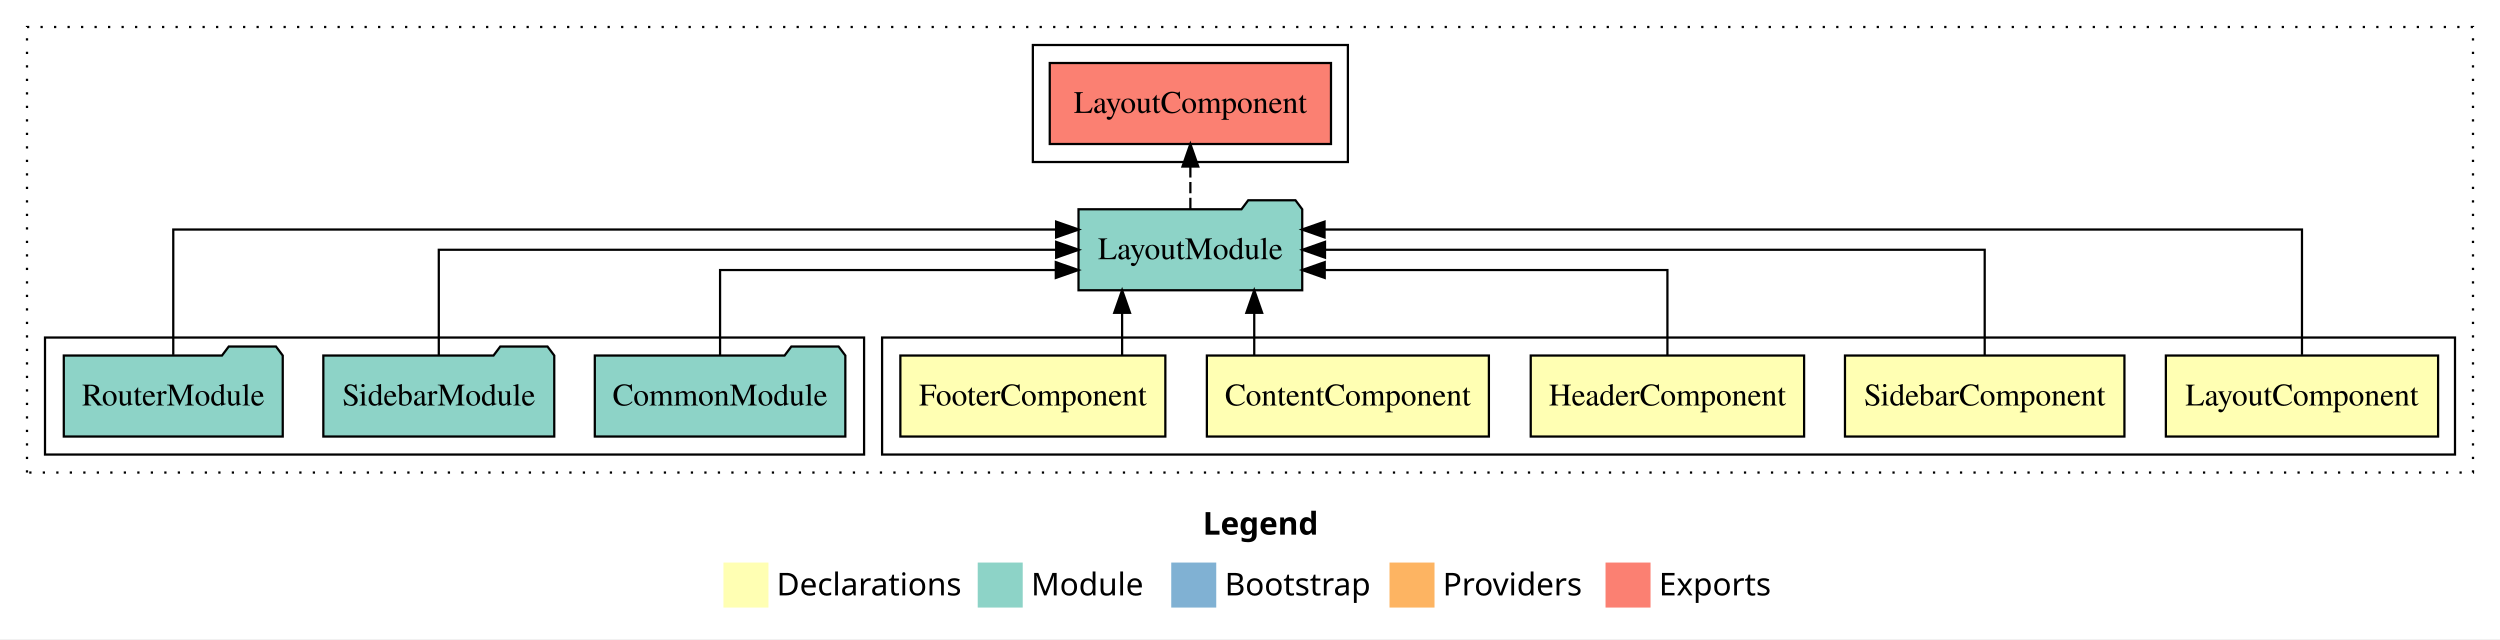
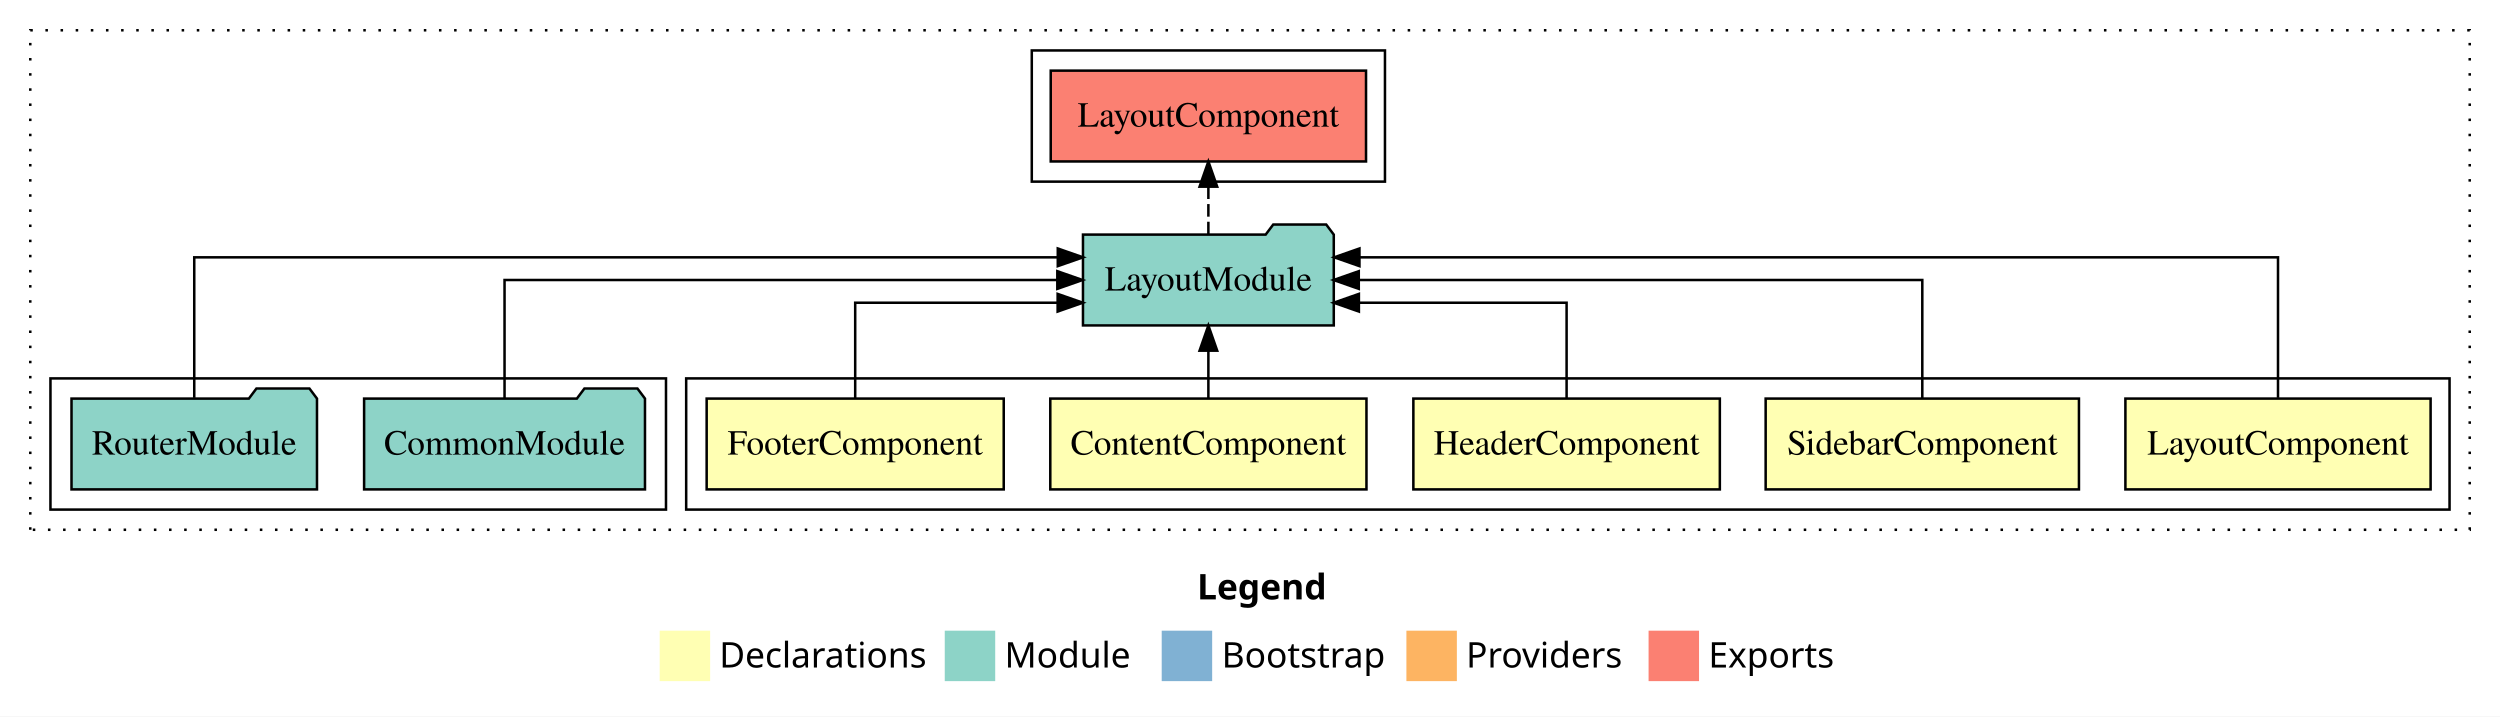
- <svg xmlns="http://www.w3.org/2000/svg" width="1111pt" height="284pt" viewBox="0.00 0.00 1111.00 284.00">
+ <svg xmlns="http://www.w3.org/2000/svg" width="991pt" height="284pt" viewBox="0.00 0.00 991.00 284.00">
  <g id="graph0" class="graph" transform="scale(1 1) rotate(0) translate(4 280)">
-     <polygon fill="white" stroke="none" points="-4,4 -4,-280 1107,-280 1107,4 -4,4" />
-     <text text-anchor="start" x="530.509" y="-42.4" font-family="sans-serif" font-weight="bold" font-size="14.00">Legend</text>
-     <polygon fill="#ffffb3" stroke="none" points="317.5,-10 317.5,-30 337.5,-30 337.5,-10 317.5,-10" />
-     <text text-anchor="start" x="341.129" y="-15.4" font-family="sans-serif" font-size="14.00">  Declarations</text>
-     <polygon fill="#8dd3c7" stroke="none" points="430.5,-10 430.5,-30 450.5,-30 450.5,-10 430.5,-10" />
-     <text text-anchor="start" x="454.225" y="-15.4" font-family="sans-serif" font-size="14.00">  Module</text>
-     <polygon fill="#80b1d3" stroke="none" points="516.5,-10 516.5,-30 536.5,-30 536.5,-10 516.5,-10" />
-     <text text-anchor="start" x="540.281" y="-15.4" font-family="sans-serif" font-size="14.00">  Bootstrap</text>
-     <polygon fill="#fdb462" stroke="none" points="613.5,-10 613.5,-30 633.5,-30 633.5,-10 613.5,-10" />
-     <text text-anchor="start" x="637.173" y="-15.4" font-family="sans-serif" font-size="14.00">  Providers</text>
-     <polygon fill="#fb8072" stroke="none" points="709.5,-10 709.5,-30 729.5,-30 729.5,-10 709.5,-10" />
-     <text text-anchor="start" x="733.226" y="-15.4" font-family="sans-serif" font-size="14.00">  Exports</text>
+     <polygon fill="white" stroke="none" points="-4,4 -4,-280 987,-280 987,4 -4,4" />
+     <text text-anchor="start" x="470.509" y="-42.4" font-family="sans-serif" font-weight="bold" font-size="14.00">Legend</text>
+     <polygon fill="#ffffb3" stroke="none" points="257.5,-10 257.5,-30 277.5,-30 277.5,-10 257.5,-10" />
+     <text text-anchor="start" x="281.129" y="-15.4" font-family="sans-serif" font-size="14.00">  Declarations</text>
+     <polygon fill="#8dd3c7" stroke="none" points="370.5,-10 370.5,-30 390.5,-30 390.5,-10 370.5,-10" />
+     <text text-anchor="start" x="394.225" y="-15.4" font-family="sans-serif" font-size="14.00">  Module</text>
+     <polygon fill="#80b1d3" stroke="none" points="456.5,-10 456.5,-30 476.5,-30 476.5,-10 456.5,-10" />
+     <text text-anchor="start" x="480.281" y="-15.4" font-family="sans-serif" font-size="14.00">  Bootstrap</text>
+     <polygon fill="#fdb462" stroke="none" points="553.5,-10 553.5,-30 573.5,-30 573.5,-10 553.5,-10" />
+     <text text-anchor="start" x="577.173" y="-15.4" font-family="sans-serif" font-size="14.00">  Providers</text>
+     <polygon fill="#fb8072" stroke="none" points="649.5,-10 649.5,-30 669.5,-30 669.5,-10 649.5,-10" />
+     <text text-anchor="start" x="673.226" y="-15.4" font-family="sans-serif" font-size="14.00">  Exports</text>
    <g id="clust1" class="cluster">
-       <polygon fill="none" stroke="black" stroke-dasharray="1,5" points="8,-70 8,-268 1095,-268 1095,-70 8,-70" />
+       <polygon fill="none" stroke="black" stroke-dasharray="1,5" points="8,-70 8,-268 975,-268 975,-70 8,-70" />
    </g>
    <g id="clust2" class="cluster">
-       <polygon fill="none" stroke="black" points="388,-78 388,-130 1087,-130 1087,-78 388,-78" />
+       <polygon fill="none" stroke="black" points="268,-78 268,-130 967,-130 967,-78 268,-78" />
    </g>
    <g id="clust8" class="cluster">
-       <polygon fill="none" stroke="black" points="16,-78 16,-130 380,-130 380,-78 16,-78" />
+       <polygon fill="none" stroke="black" points="16,-78 16,-130 260,-130 260,-78 16,-78" />
    </g>
    <g id="clust9" class="cluster">
-       <polygon fill="none" stroke="black" points="455,-208 455,-260 595,-260 595,-208 455,-208" />
+       <polygon fill="none" stroke="black" points="405,-208 405,-260 545,-260 545,-208 405,-208" />
    </g>
    <g id="node1" class="node">
-       <polygon fill="#ffffb3" stroke="black" points="1079.49,-122 958.51,-122 958.51,-86 1079.49,-86 1079.49,-122" />
-       <text text-anchor="middle" x="1019" y="-99.8" font-family="Times,serif" font-size="14.00">LayoutComponent</text>
+       <polygon fill="#ffffb3" stroke="black" points="959.49,-122 838.51,-122 838.51,-86 959.49,-86 959.49,-122" />
+       <text text-anchor="middle" x="899" y="-99.8" font-family="Times,serif" font-size="14.00">LayoutComponent</text>
    </g>
    <g id="node6" class="node">
-       <polygon fill="#8dd3c7" stroke="black" points="574.708,-187 571.708,-191 550.708,-191 547.708,-187 475.292,-187 475.292,-151 574.708,-151 574.708,-187" />
-       <text text-anchor="middle" x="525" y="-164.8" font-family="Times,serif" font-size="14.00">LayoutModule</text>
+       <polygon fill="#8dd3c7" stroke="black" points="524.708,-187 521.708,-191 500.708,-191 497.708,-187 425.292,-187 425.292,-151 524.708,-151 524.708,-187" />
+       <text text-anchor="middle" x="475" y="-164.8" font-family="Times,serif" font-size="14.00">LayoutModule</text>
    </g>
    <g id="edge1" class="edge">
-       <path fill="none" stroke="black" d="M1019,-122.292C1019,-144.206 1019,-178 1019,-178 1019,-178 584.628,-178 584.628,-178" />
-       <polygon fill="black" stroke="black" points="584.628,-174.5 574.628,-178 584.628,-181.5 584.628,-174.5" />
+       <path fill="none" stroke="black" d="M899,-122.292C899,-144.206 899,-178 899,-178 899,-178 534.885,-178 534.885,-178" />
+       <polygon fill="black" stroke="black" points="534.885,-174.5 524.885,-178 534.885,-181.5 534.885,-174.5" />
    </g>
    <g id="node2" class="node">
-       <polygon fill="#ffffb3" stroke="black" points="940.095,-122 815.905,-122 815.905,-86 940.095,-86 940.095,-122" />
-       <text text-anchor="middle" x="878" y="-99.8" font-family="Times,serif" font-size="14.00">SidebarComponent</text>
+       <polygon fill="#ffffb3" stroke="black" points="820.095,-122 695.905,-122 695.905,-86 820.095,-86 820.095,-122" />
+       <text text-anchor="middle" x="758" y="-99.8" font-family="Times,serif" font-size="14.00">SidebarComponent</text>
    </g>
    <g id="edge2" class="edge">
-       <path fill="none" stroke="black" d="M878,-122.106C878,-141.339 878,-169 878,-169 878,-169 584.828,-169 584.828,-169" />
-       <polygon fill="black" stroke="black" points="584.828,-165.5 574.828,-169 584.828,-172.5 584.828,-165.5" />
+       <path fill="none" stroke="black" d="M758,-122.106C758,-141.339 758,-169 758,-169 758,-169 534.619,-169 534.619,-169" />
+       <polygon fill="black" stroke="black" points="534.619,-165.5 524.619,-169 534.619,-172.5 534.619,-165.5" />
    </g>
    <g id="node3" class="node">
-       <polygon fill="#ffffb3" stroke="black" points="797.744,-122 676.256,-122 676.256,-86 797.744,-86 797.744,-122" />
-       <text text-anchor="middle" x="737" y="-99.8" font-family="Times,serif" font-size="14.00">HeaderComponent</text>
+       <polygon fill="#ffffb3" stroke="black" points="677.744,-122 556.256,-122 556.256,-86 677.744,-86 677.744,-122" />
+       <text text-anchor="middle" x="617" y="-99.8" font-family="Times,serif" font-size="14.00">HeaderComponent</text>
    </g>
    <g id="edge3" class="edge">
-       <path fill="none" stroke="black" d="M737,-122.027C737,-138.398 737,-160 737,-160 737,-160 584.705,-160 584.705,-160" />
-       <polygon fill="black" stroke="black" points="584.705,-156.5 574.705,-160 584.705,-163.5 584.705,-156.5" />
+       <path fill="none" stroke="black" d="M617,-122.027C617,-138.398 617,-160 617,-160 617,-160 534.665,-160 534.665,-160" />
+       <polygon fill="black" stroke="black" points="534.665,-156.5 524.665,-160 534.665,-163.5 534.665,-156.5" />
    </g>
    <g id="node4" class="node">
-       <polygon fill="#ffffb3" stroke="black" points="657.665,-122 532.335,-122 532.335,-86 657.665,-86 657.665,-122" />
-       <text text-anchor="middle" x="595" y="-99.8" font-family="Times,serif" font-size="14.00">ContentComponent</text>
+       <polygon fill="#ffffb3" stroke="black" points="537.665,-122 412.335,-122 412.335,-86 537.665,-86 537.665,-122" />
+       <text text-anchor="middle" x="475" y="-99.8" font-family="Times,serif" font-size="14.00">ContentComponent</text>
    </g>
    <g id="edge4" class="edge">
-       <path fill="none" stroke="black" d="M553.386,-122.106C553.386,-122.106 553.386,-140.991 553.386,-140.991" />
-       <polygon fill="black" stroke="black" points="549.886,-140.991 553.386,-150.991 556.886,-140.991 549.886,-140.991" />
+       <path fill="none" stroke="black" d="M475,-122.106C475,-122.106 475,-140.991 475,-140.991" />
+       <polygon fill="black" stroke="black" points="471.5,-140.991 475,-150.991 478.5,-140.991 471.5,-140.991" />
    </g>
    <g id="node5" class="node">
-       <polygon fill="#ffffb3" stroke="black" points="513.881,-122 396.119,-122 396.119,-86 513.881,-86 513.881,-122" />
-       <text text-anchor="middle" x="455" y="-99.8" font-family="Times,serif" font-size="14.00">FooterComponent</text>
+       <polygon fill="#ffffb3" stroke="black" points="393.881,-122 276.119,-122 276.119,-86 393.881,-86 393.881,-122" />
+       <text text-anchor="middle" x="335" y="-99.8" font-family="Times,serif" font-size="14.00">FooterComponent</text>
    </g>
    <g id="edge5" class="edge">
-       <path fill="none" stroke="black" d="M494.668,-122.106C494.668,-122.106 494.668,-140.991 494.668,-140.991" />
-       <polygon fill="black" stroke="black" points="491.168,-140.991 494.668,-150.991 498.168,-140.991 491.168,-140.991" />
+       <path fill="none" stroke="black" d="M335,-122.027C335,-138.398 335,-160 335,-160 335,-160 415.247,-160 415.247,-160" />
+       <polygon fill="black" stroke="black" points="415.247,-163.5 425.247,-160 415.247,-156.5 415.247,-163.5" />
    </g>
-     <g id="node10" class="node">
-       <polygon fill="#fb8072" stroke="black" points="587.491,-252 462.509,-252 462.509,-216 587.491,-216 587.491,-252" />
-       <text text-anchor="middle" x="525" y="-229.8" font-family="Times,serif" font-size="14.00">LayoutComponent </text>
+     <g id="node9" class="node">
+       <polygon fill="#fb8072" stroke="black" points="537.491,-252 412.509,-252 412.509,-216 537.491,-216 537.491,-252" />
+       <text text-anchor="middle" x="475" y="-229.8" font-family="Times,serif" font-size="14.00">LayoutComponent </text>
    </g>
-     <g id="edge9" class="edge">
-       <path fill="none" stroke="black" stroke-dasharray="5,2" d="M525,-187.106C525,-187.106 525,-205.991 525,-205.991" />
-       <polygon fill="black" stroke="black" points="521.5,-205.991 525,-215.991 528.5,-205.991 521.5,-205.991" />
+     <g id="edge8" class="edge">
+       <path fill="none" stroke="black" stroke-dasharray="5,2" d="M475,-187.106C475,-187.106 475,-205.991 475,-205.991" />
+       <polygon fill="black" stroke="black" points="471.5,-205.991 475,-215.991 478.5,-205.991 471.5,-205.991" />
    </g>
    <g id="node7" class="node">
-       <polygon fill="#8dd3c7" stroke="black" points="371.668,-122 368.668,-126 347.668,-126 344.668,-122 260.332,-122 260.332,-86 371.668,-86 371.668,-122" />
-       <text text-anchor="middle" x="316" y="-99.8" font-family="Times,serif" font-size="14.00">CommonModule</text>
+       <polygon fill="#8dd3c7" stroke="black" points="251.668,-122 248.668,-126 227.668,-126 224.668,-122 140.332,-122 140.332,-86 251.668,-86 251.668,-122" />
+       <text text-anchor="middle" x="196" y="-99.8" font-family="Times,serif" font-size="14.00">CommonModule</text>
    </g>
    <g id="edge6" class="edge">
-       <path fill="none" stroke="black" d="M316,-122.027C316,-138.398 316,-160 316,-160 316,-160 465.205,-160 465.205,-160" />
-       <polygon fill="black" stroke="black" points="465.205,-163.5 475.205,-160 465.205,-156.5 465.205,-163.5" />
+       <path fill="none" stroke="black" d="M196,-122.106C196,-141.339 196,-169 196,-169 196,-169 415.12,-169 415.12,-169" />
+       <polygon fill="black" stroke="black" points="415.12,-172.5 425.12,-169 415.12,-165.5 415.12,-172.5" />
    </g>
    <g id="node8" class="node">
-       <polygon fill="#8dd3c7" stroke="black" points="242.313,-122 239.313,-126 218.313,-126 215.313,-122 139.687,-122 139.687,-86 242.313,-86 242.313,-122" />
-       <text text-anchor="middle" x="191" y="-99.8" font-family="Times,serif" font-size="14.00">SidebarModule</text>
-     </g>
-     <g id="edge7" class="edge">
-       <path fill="none" stroke="black" d="M191,-122.106C191,-141.339 191,-169 191,-169 191,-169 465.357,-169 465.357,-169" />
-       <polygon fill="black" stroke="black" points="465.358,-172.5 475.357,-169 465.357,-165.5 465.358,-172.5" />
-     </g>
-     <g id="node9" class="node">
      <polygon fill="#8dd3c7" stroke="black" points="121.653,-122 118.653,-126 97.653,-126 94.653,-122 24.347,-122 24.347,-86 121.653,-86 121.653,-122" />
      <text text-anchor="middle" x="73" y="-99.8" font-family="Times,serif" font-size="14.00">RouterModule</text>
    </g>
-     <g id="edge8" class="edge">
-       <path fill="none" stroke="black" d="M73,-122.292C73,-144.206 73,-178 73,-178 73,-178 465.335,-178 465.335,-178" />
-       <polygon fill="black" stroke="black" points="465.335,-181.5 475.335,-178 465.335,-174.5 465.335,-181.5" />
+     <g id="edge7" class="edge">
+       <path fill="none" stroke="black" d="M73,-122.292C73,-144.206 73,-178 73,-178 73,-178 415.304,-178 415.304,-178" />
+       <polygon fill="black" stroke="black" points="415.304,-181.5 425.304,-178 415.304,-174.5 415.304,-181.5" />
    </g>
  </g>
</svg>
